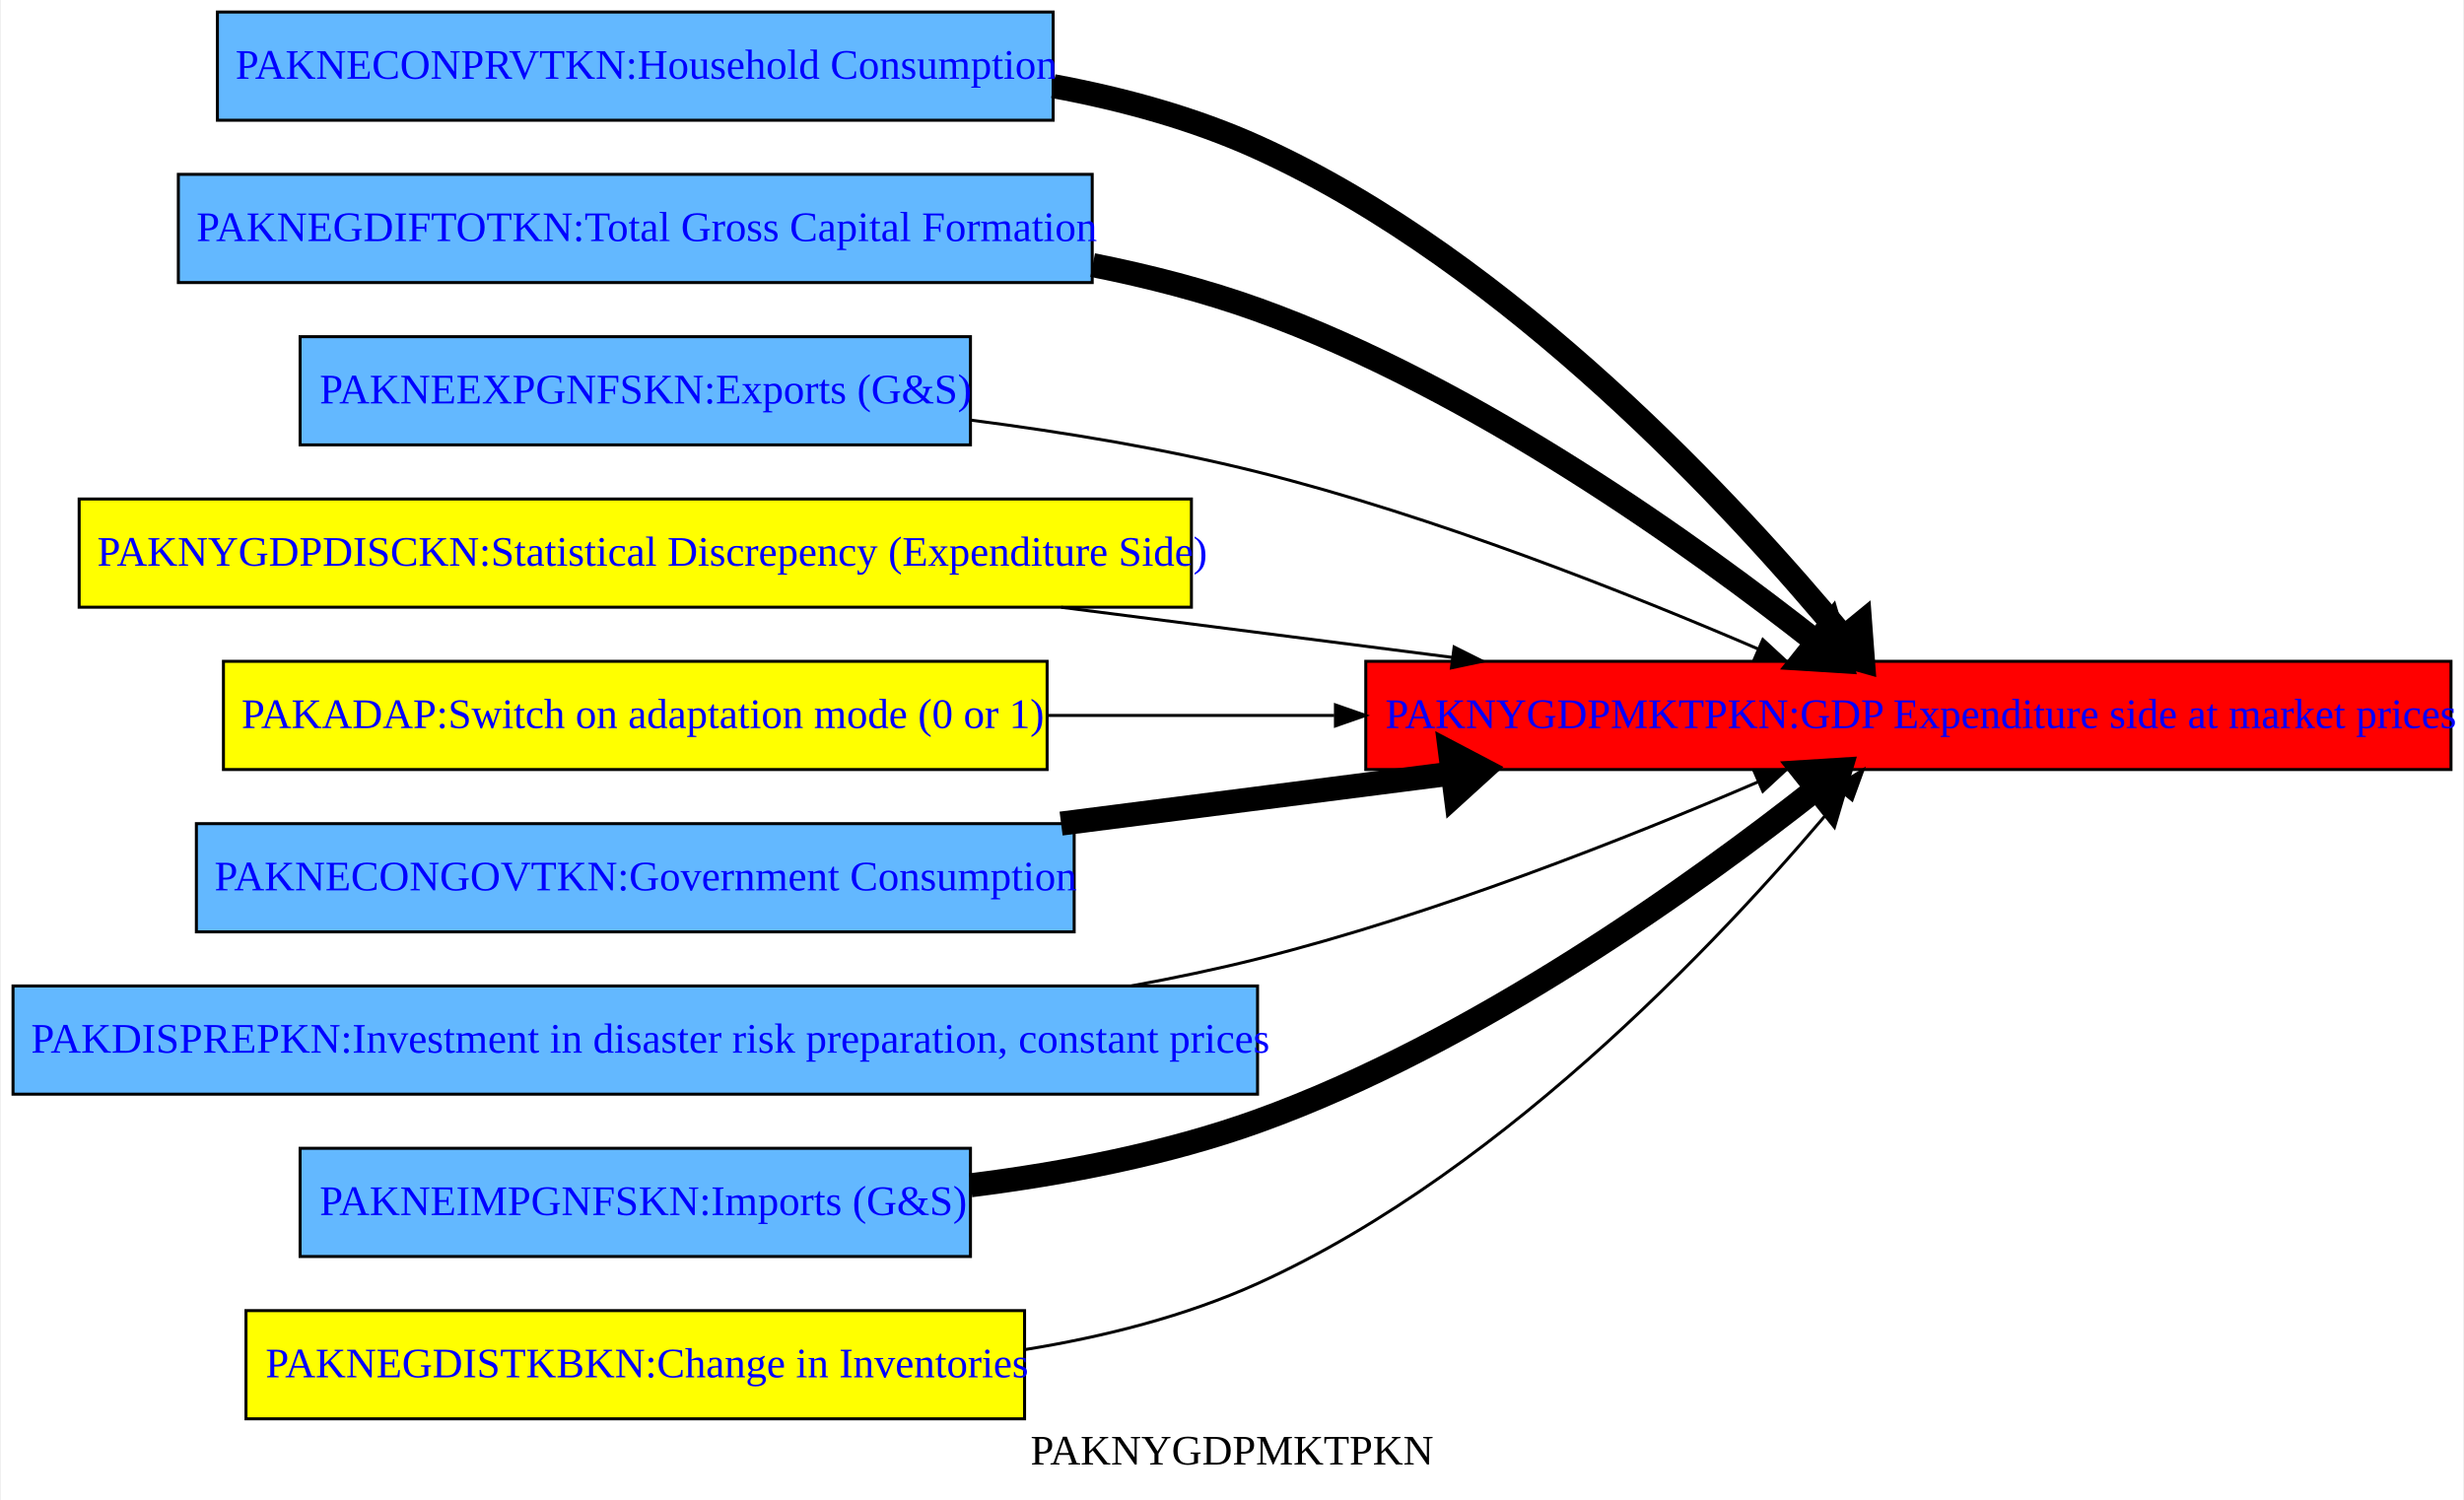
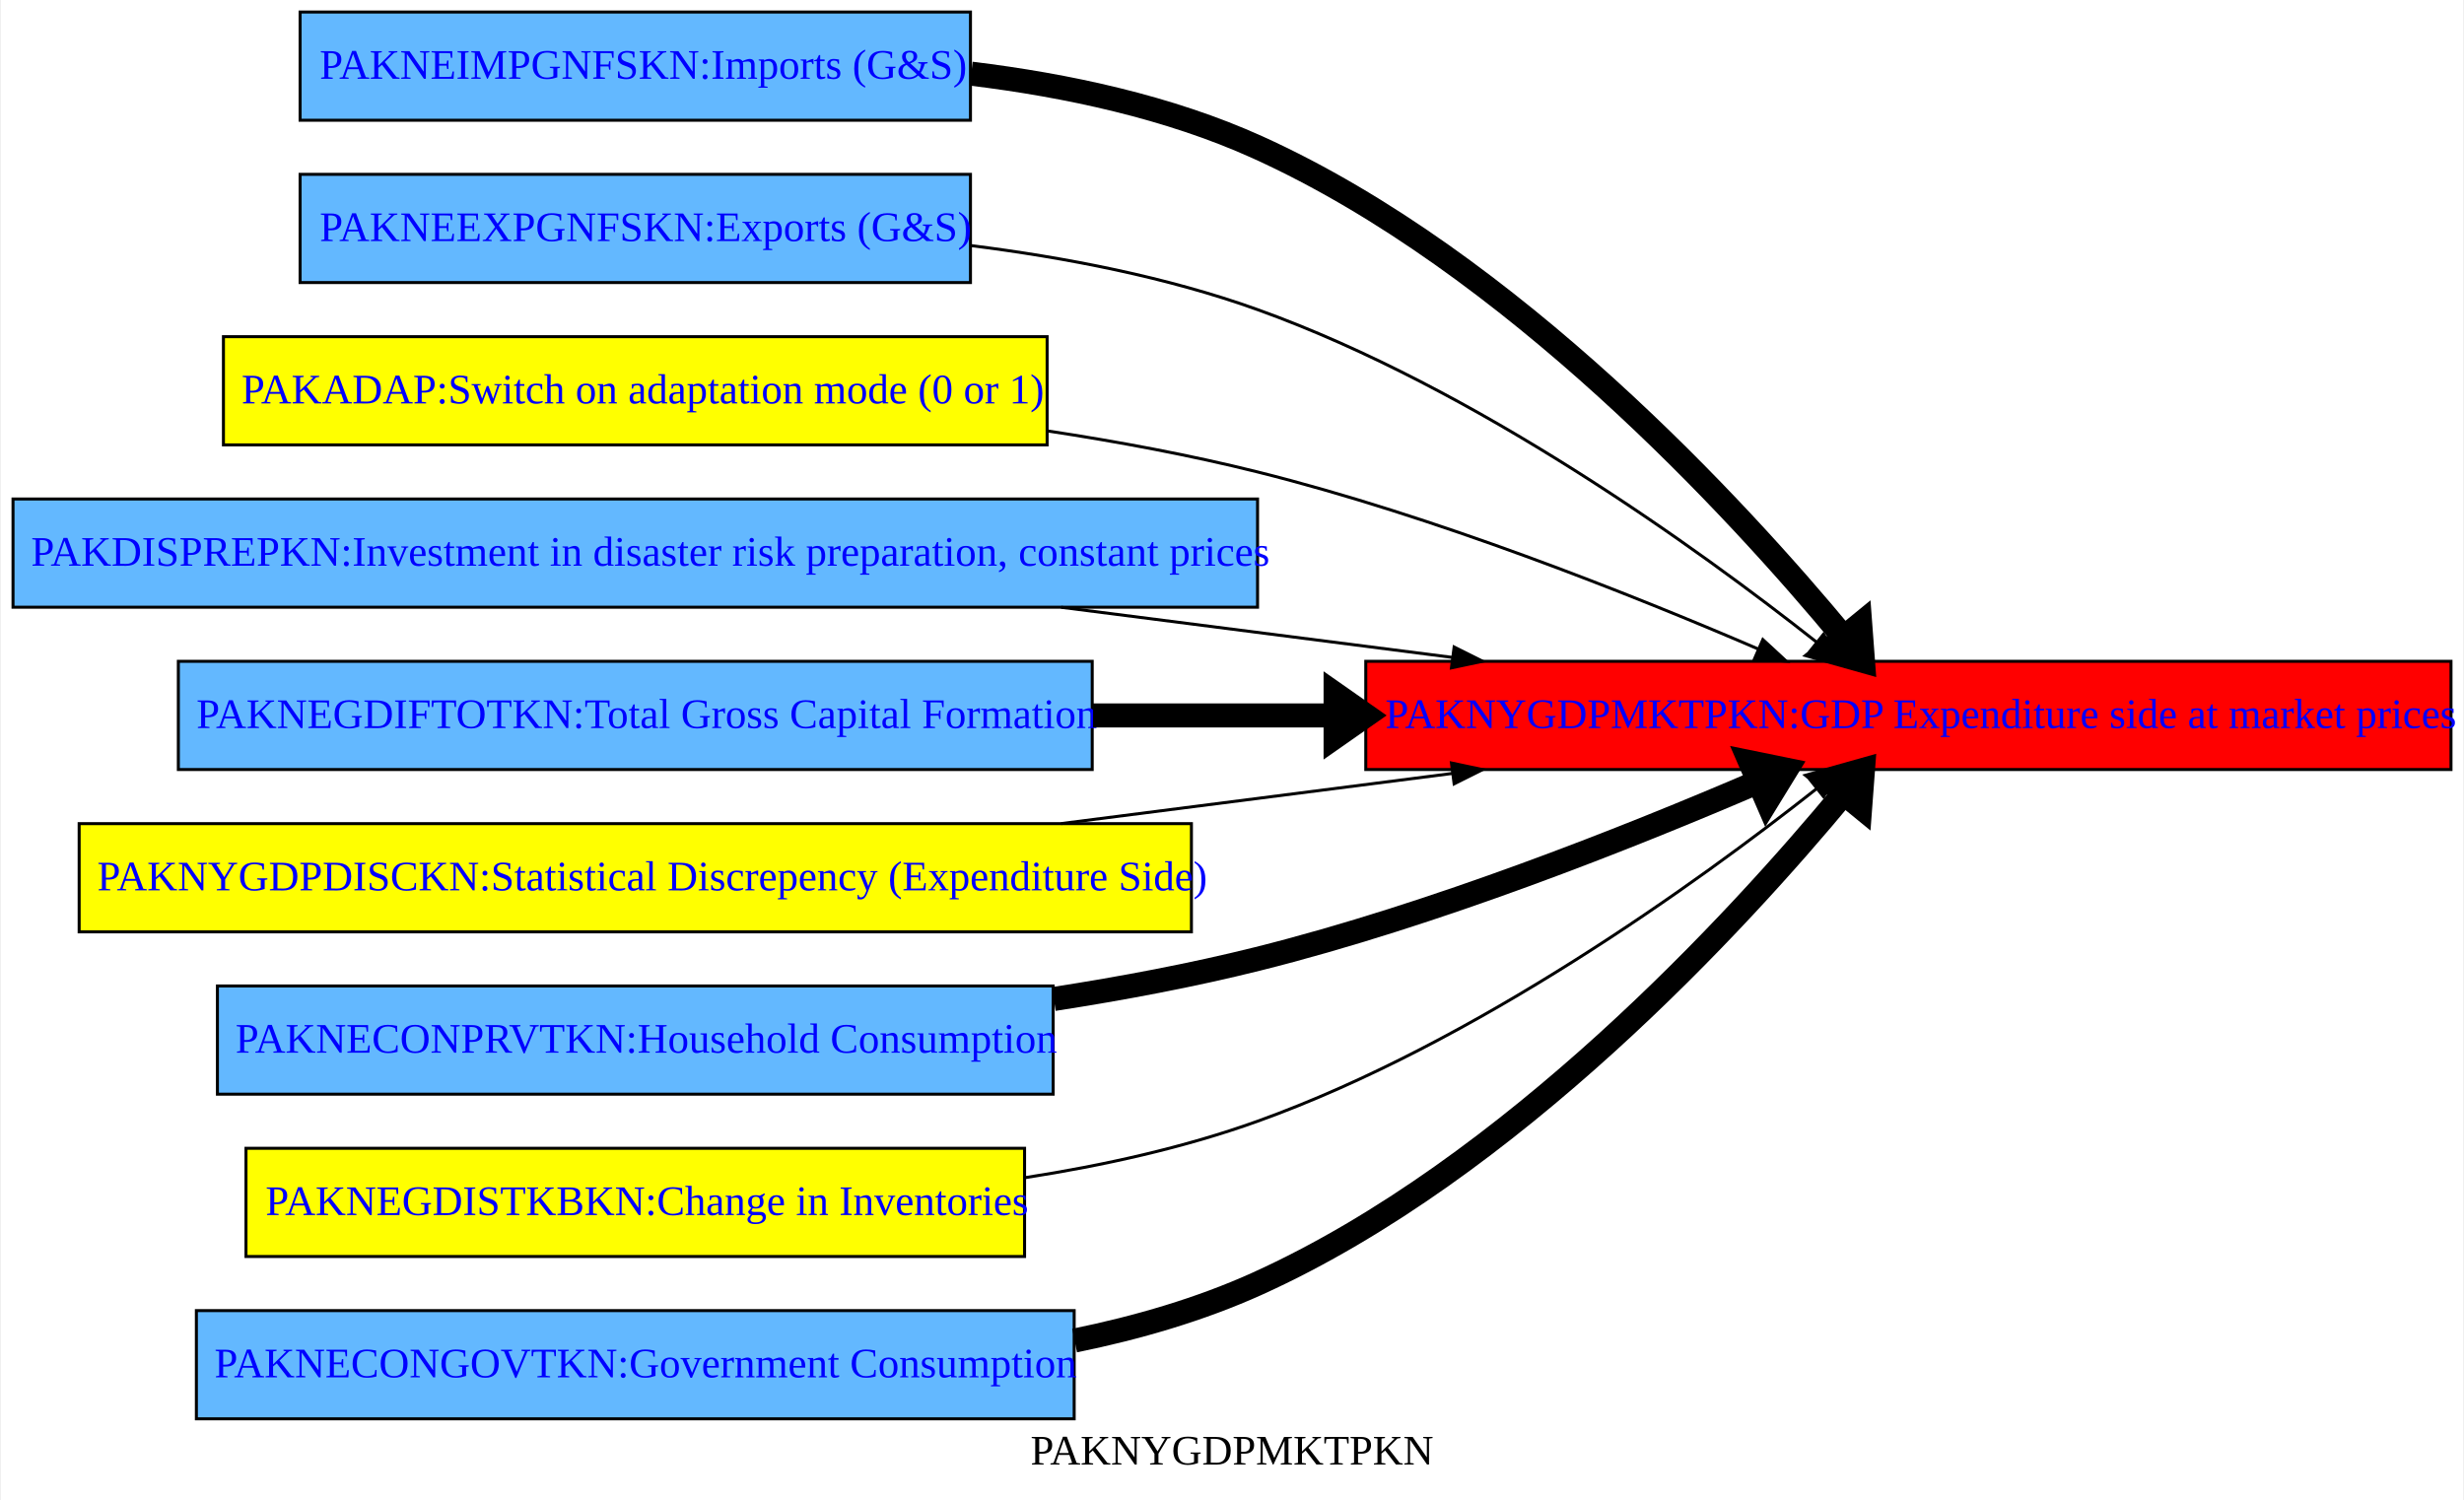
<svg xmlns="http://www.w3.org/2000/svg" xmlns:xlink="http://www.w3.org/1999/xlink" width="432pt" height="263pt" viewBox="0.00 0.00 432.00 263.21">
  <g id="graph0" class="graph" transform="scale(0.527473 0.527473) rotate(0) translate(4 495)">
    <polygon fill="white" stroke="none" points="-4,4 -4,-495 815,-495 815,4 -4,4" />
    <text text-anchor="middle" x="405.5" y="-7.8" font-family="Times New Roman,serif" font-size="14.00">PAKNYGDPMKTPKN</text>
    <g id="node1" class="node">
      <g id="a_node1">
-         <a xlink:title="Household Consumption FRML &lt;Z,EXO&gt; PAKNECONPRVTKN = (PAKNECONPRVTKN(-1)*EXP(-PAKNECONPRVTKN_A+ (-0.2*(LOG(PAKNECONPRVTKN(-1))-LOG((PAKNYYWBTOTLCN(-1)*(1-PAKGGREVDRCTXN(-1)/100))/PAKNECONPRVTXN(-1)))+1*((LOG((PAKNYYWBTOTLCN*(1-PAKGGREVDRCTXN/100))/PAKNECONPRVTXN))-(LOG((PAKNYYWBTOTLCN(-1)*(1-PAKGGREVDRCTXN(-1)/100))/PAKNECONPRVTXN(-1))))+0.0303228629698929+0.0163839011059956*DURING_2010-0.3*(PAKFMLBLPOLYXN/100-((LOG(PAKNECONPRVTXN))-(LOG(PAKNECONPRVTXN(-1)))))) )) * (1-PAKNECONPRVTKN_D)+ PAKNECONPRVTKN_X*PAKNECONPRVTKN_D  $">
-           <polygon fill="#63b8ff" stroke="black" points="346,-491 68,-491 68,-455 346,-455 346,-491" />
-           <text text-anchor="start" x="74" y="-468.8" font-family="Times New Roman,serif" font-size="14.00" fill="blue">PAKNECONPRVTKN:Household Consumption</text>
+         <a xlink:title="Imports (G&amp;S) FRML &lt;Z,EXO&gt; PAKNEIMPGNFSKN = (PAKNEIMPGNFSKN(-1)*EXP(-PAKNEIMPGNFSKN_A+ (-0.324143718656754*(LOG(PAKNEIMPGNFSKN(-1))-LOG(PAKNEGDETTOTKN(-1))+0.8*LOG(PAKNEIMPGNFSXN(-1)/PAKNYGDPFCSTXN(-1)))-0.583459272245018+1*((LOG(PAKNEGDETTOTKN))-(LOG(PAKNEGDETTOTKN(-1))))-0.0921874580409631*((LOG(PAKNEIMPGNFSXN/PAKNYGDPFCSTXN))-(LOG(PAKNEIMPGNFSXN(-1)/PAKNYGDPFCSTXN(-1))))-0.0361746331863615*DURING_2012) )) * (1-PAKNEIMPGNFSKN_D)+ PAKNEIMPGNFSKN_X*PAKNEIMPGNFSKN_D  $">
+           <polygon fill="#63b8ff" stroke="black" points="318.5,-491 95.5,-491 95.5,-455 318.5,-455 318.5,-491" />
+           <text text-anchor="start" x="102" y="-468.8" font-family="Times New Roman,serif" font-size="14.00" fill="blue">PAKNEIMPGNFSKN:Imports (G&amp;S)</text>
        </a>
      </g>
    </g>
-     <g id="node6" class="node">
-       <g id="a_node6">
+     <g id="node2" class="node">
+       <g id="a_node2">
        <a xlink:title="GDP Expenditure side at market prices FRML  &lt;&gt; PAKNYGDPMKTPKN = PAKNECONPRVTKN+PAKNECONGOVTKN+PAKNEGDIFTOTKN+PAKNEGDISTKBKN+PAKNEEXPGNFSKN-PAKNEIMPGNFSKN+PAKNYGDPDISCKN+PAKADAP*PAKDISPREPKN $">
          <polygon fill="red" stroke="black" points="811,-275 450,-275 450,-239 811,-239 811,-275" />
          <text text-anchor="start" x="456.5" y="-252.8" font-family="Times New Roman,serif" font-size="14.00" fill="blue">PAKNYGDPMKTPKN:GDP Expenditure side at market prices</text>
        </a>
      </g>
    </g>
-     <g id="edge9" class="edge">
-       <g id="a_edge9">
-         <a xlink:href="bogus" xlink:title=" PAKNECONPRVTKN -&gt; PAKNYGDPMKTPKN Min. att. -1557%  max: 290%">
-           <path fill="none" stroke="black" stroke-width="8" d="M346.05,-466.34C369.4,-462.02 392.89,-455.56 414,-446 498.36,-407.8 573.95,-325.27 608.94,-283.04" />
+     <g id="edge7" class="edge">
+       <g id="a_edge7">
+         <a xlink:href="bogus" xlink:title=" PAKNEIMPGNFSKN -&gt; PAKNYGDPMKTPKN Min. att. -46%  max: 456%">
+           <path fill="none" stroke="black" stroke-width="8" d="M318.75,-470.49C350.57,-466.62 384.59,-459.32 414,-446 498.36,-407.8 573.95,-325.27 608.94,-283.04" />
          <polygon fill="black" stroke="black" stroke-width="8" points="614.48,-287.33 615.39,-275.16 603.64,-278.46 614.48,-287.33" />
-         </a>
-       </g>
-     </g>
-     <g id="node2" class="node">
-       <g id="a_node2">
-         <a xlink:title="Total Gross Capital Formation FRML  &lt;&gt; PAKNEGDIFTOTKN = PAKNEGDIFGOVKN+PAKNEGDIFPRVKN $">
-           <polygon fill="#63b8ff" stroke="black" points="359,-437 55,-437 55,-401 359,-401 359,-437" />
-           <text text-anchor="start" x="61" y="-414.8" font-family="Times New Roman,serif" font-size="14.00" fill="blue">PAKNEGDIFTOTKN:Total Gross Capital Formation</text>
-         </a>
-       </g>
-     </g>
-     <g id="edge8" class="edge">
-       <g id="a_edge8">
-         <a xlink:href="bogus" xlink:title=" PAKNEGDIFTOTKN -&gt; PAKNYGDPMKTPKN Min. att. -36%  max: 366%">
-           <path fill="none" stroke="black" stroke-width="8" d="M359.15,-406.81C377.92,-403.08 396.6,-398.25 414,-392 486.53,-365.93 560.36,-312.64 599.98,-281.37" />
-           <polygon fill="black" stroke="black" stroke-width="8" points="604.45,-286.76 607.91,-275.05 595.72,-275.81 604.45,-286.76" />
        </a>
      </g>
    </g>
    <g id="node3" class="node">
      <g id="a_node3">
        <a xlink:title="Exports (G&amp;S) FRML &lt;Z,EXO&gt; PAKNEEXPGNFSKN = (PAKNEEXPGNFSKN(-1)*EXP(-PAKNEEXPGNFSKN_A+ (-0.35*(LOG(PAKNEEXPGNFSKN(-1))-LOG(PAKXMKT(-1))-0.6*LOG(PAKNEEXPGNFSXN(-1)/(PAKNYGDPFCSTXN(-1))))+1*((LOG(PAKXMKT))-(LOG(PAKXMKT(-1))))+0.3*((LOG(PAKNEEXPGNFSXN/(PAKNYGDPFCSTXN)))-(LOG(PAKNEEXPGNFSXN(-1)/(PAKNYGDPFCSTXN(-1)))))+4.38465374402991-0.237469889780178*DURING_1999-0.230689812873392*DURING_1998+0.320967524344658*DURING_1991+0.250252413901575*DURING_1986) )) * (1-PAKNEEXPGNFSKN_D)+ PAKNEEXPGNFSKN_X*PAKNEEXPGNFSKN_D  $">
-           <polygon fill="#63b8ff" stroke="black" points="318.5,-383 95.5,-383 95.5,-347 318.5,-347 318.5,-383" />
-           <text text-anchor="start" x="102" y="-360.8" font-family="Times New Roman,serif" font-size="14.00" fill="blue">PAKNEEXPGNFSKN:Exports (G&amp;S)</text>
+           <polygon fill="#63b8ff" stroke="black" points="318.5,-437 95.5,-437 95.5,-401 318.5,-401 318.5,-437" />
+           <text text-anchor="start" x="102" y="-414.8" font-family="Times New Roman,serif" font-size="14.00" fill="blue">PAKNEEXPGNFSKN:Exports (G&amp;S)</text>
        </a>
      </g>
    </g>
-     <g id="edge7" class="edge">
-       <g id="a_edge7">
+     <g id="edge4" class="edge">
+       <g id="a_edge4">
        <a xlink:href="bogus" xlink:title=" PAKNEEXPGNFSKN -&gt; PAKNYGDPMKTPKN Min. att. -10%  max: 0%">
-           <path fill="none" stroke="black" d="M318.73,-355.22C349.82,-351.2 383.47,-345.63 414,-338 472.76,-323.31 537.47,-297.63 580.49,-279.12" />
-           <polygon fill="black" stroke="black" points="582.09,-282.24 589.87,-275.05 579.3,-275.82 582.09,-282.24" />
+           <path fill="none" stroke="black" d="M318.58,-413.31C350.07,-409.35 383.96,-402.8 414,-392 486.53,-365.93 560.36,-312.64 599.98,-281.37" />
+           <polygon fill="black" stroke="black" points="602.27,-284.02 607.91,-275.05 597.91,-278.55 602.27,-284.02" />
        </a>
      </g>
    </g>
    <g id="node4" class="node">
      <g id="a_node4">
-         <a xlink:title="Statistical Discrepency (Expenditure Side) Exogen">
-           <polygon fill="yellow" stroke="black" points="392,-329 22,-329 22,-293 392,-293 392,-329" />
-           <text text-anchor="start" x="28" y="-306.8" font-family="Times New Roman,serif" font-size="14.00" fill="blue">PAKNYGDPDISCKN:Statistical Discrepency (Expenditure Side)</text>
+         <a xlink:title="Switch on adaptation mode (0 or 1) Exogen">
+           <polygon fill="yellow" stroke="black" points="344,-383 70,-383 70,-347 344,-347 344,-383" />
+           <text text-anchor="start" x="76" y="-360.8" font-family="Times New Roman,serif" font-size="14.00" fill="blue">PAKADAP:Switch on adaptation mode (0 or 1)</text>
+         </a>
+       </g>
+     </g>
+     <g id="edge6" class="edge">
+       <g id="a_edge6">
+         <a xlink:href="bogus" xlink:title=" PAKADAP -&gt; PAKNYGDPMKTPKN Min. att. -0%  max: 0%">
+           <path fill="none" stroke="black" d="M344.02,-351.66C367.53,-348.08 391.6,-343.6 414,-338 472.76,-323.31 537.47,-297.63 580.49,-279.12" />
+           <polygon fill="black" stroke="black" points="582.09,-282.24 589.87,-275.05 579.3,-275.82 582.09,-282.24" />
+         </a>
+       </g>
+     </g>
+     <g id="node5" class="node">
+       <g id="a_node5">
+         <a xlink:title="Investment in disaster risk preparation, constant prices FRML  &lt;&gt; PAKDISPREPKN = PAKDISPREPCN/PAKNYGDPMKTPXN $">
+           <polygon fill="#63b8ff" stroke="black" points="414,-329 0,-329 0,-293 414,-293 414,-329" />
+           <text text-anchor="start" x="6" y="-306.8" font-family="Times New Roman,serif" font-size="14.00" fill="blue">PAKDISPREPKN:Investment in disaster risk preparation, constant prices</text>
+         </a>
+       </g>
+     </g>
+     <g id="edge5" class="edge">
+       <g id="a_edge5">
+         <a xlink:href="bogus" xlink:title=" PAKDISPREPKN -&gt; PAKNYGDPMKTPKN Min. att. -0%  max: 0%">
+           <path fill="none" stroke="black" d="M348.65,-292.98C390.42,-287.63 436.35,-281.75 478.74,-276.31" />
+           <polygon fill="black" stroke="black" points="479.39,-279.76 488.87,-275.02 478.5,-272.82 479.39,-279.76" />
+         </a>
+       </g>
+     </g>
+     <g id="node6" class="node">
+       <g id="a_node6">
+         <a xlink:title="Total Gross Capital Formation FRML  &lt;&gt; PAKNEGDIFTOTKN = PAKNEGDIFGOVKN+PAKNEGDIFPRVKN $">
+           <polygon fill="#63b8ff" stroke="black" points="359,-275 55,-275 55,-239 359,-239 359,-275" />
+           <text text-anchor="start" x="61" y="-252.8" font-family="Times New Roman,serif" font-size="14.00" fill="blue">PAKNEGDIFTOTKN:Total Gross Capital Formation</text>
        </a>
      </g>
    </g>
    <g id="edge3" class="edge">
      <g id="a_edge3">
-         <a xlink:href="bogus" xlink:title=" PAKNYGDPDISCKN -&gt; PAKNYGDPMKTPKN Min. att. -0%  max: 0%">
-           <path fill="none" stroke="black" d="M348.65,-292.98C390.42,-287.63 436.35,-281.75 478.74,-276.31" />
-           <polygon fill="black" stroke="black" points="479.39,-279.76 488.87,-275.02 478.5,-272.82 479.39,-279.76" />
-         </a>
-       </g>
-     </g>
-     <g id="node5" class="node">
-       <g id="a_node5">
-         <a xlink:title="Switch on adaptation mode (0 or 1) Exogen">
-           <polygon fill="yellow" stroke="black" points="344,-275 70,-275 70,-239 344,-239 344,-275" />
-           <text text-anchor="start" x="76" y="-252.8" font-family="Times New Roman,serif" font-size="14.00" fill="blue">PAKADAP:Switch on adaptation mode (0 or 1)</text>
-         </a>
-       </g>
-     </g>
-     <g id="edge5" class="edge">
-       <g id="a_edge5">
-         <a xlink:href="bogus" xlink:title=" PAKADAP -&gt; PAKNYGDPMKTPKN Min. att. -0%  max: 0%">
-           <path fill="none" stroke="black" d="M344.27,-257C374.65,-257 407.41,-257 439.51,-257" />
-           <polygon fill="black" stroke="black" points="439.91,-260.5 449.91,-257 439.91,-253.5 439.91,-260.5" />
+         <a xlink:href="bogus" xlink:title=" PAKNEGDIFTOTKN -&gt; PAKNYGDPMKTPKN Min. att. -36%  max: 366%">
+           <path fill="none" stroke="black" stroke-width="8" d="M359.28,-257C385.34,-257 412.73,-257 439.66,-257" />
+           <polygon fill="black" stroke="black" stroke-width="8" points="439.96,-264 449.96,-257 439.96,-250 439.96,-264" />
        </a>
      </g>
    </g>
    <g id="node7" class="node">
      <g id="a_node7">
-         <a xlink:title="Government Consumption FRML  &lt;&gt; PAKNECONGOVTKN = PAKNECONGOVTCN/PAKNECONGOVTXN $">
-           <polygon fill="#63b8ff" stroke="black" points="353,-221 61,-221 61,-185 353,-185 353,-221" />
-           <text text-anchor="start" x="67" y="-198.8" font-family="Times New Roman,serif" font-size="14.00" fill="blue">PAKNECONGOVTKN:Government Consumption</text>
+         <a xlink:title="Statistical Discrepency (Expenditure Side) Exogen">
+           <polygon fill="yellow" stroke="black" points="392,-221 22,-221 22,-185 392,-185 392,-221" />
+           <text text-anchor="start" x="28" y="-198.8" font-family="Times New Roman,serif" font-size="14.00" fill="blue">PAKNYGDPDISCKN:Statistical Discrepency (Expenditure Side)</text>
+         </a>
+       </g>
+     </g>
+     <g id="edge8" class="edge">
+       <g id="a_edge8">
+         <a xlink:href="bogus" xlink:title=" PAKNYGDPDISCKN -&gt; PAKNYGDPMKTPKN Min. att. -0%  max: 0%">
+           <path fill="none" stroke="black" d="M348.65,-221.02C390.42,-226.37 436.35,-232.25 478.74,-237.69" />
+           <polygon fill="black" stroke="black" points="478.5,-241.18 488.87,-238.98 479.39,-234.24 478.5,-241.18" />
+         </a>
+       </g>
+     </g>
+     <g id="node8" class="node">
+       <g id="a_node8">
+         <a xlink:title="Household Consumption FRML &lt;Z,EXO&gt; PAKNECONPRVTKN = (PAKNECONPRVTKN(-1)*EXP(-PAKNECONPRVTKN_A+ (-0.2*(LOG(PAKNECONPRVTKN(-1))-LOG((PAKNYYWBTOTLCN(-1)*(1-PAKGGREVDRCTXN(-1)/100))/PAKNECONPRVTXN(-1)))+1*((LOG((PAKNYYWBTOTLCN*(1-PAKGGREVDRCTXN/100))/PAKNECONPRVTXN))-(LOG((PAKNYYWBTOTLCN(-1)*(1-PAKGGREVDRCTXN(-1)/100))/PAKNECONPRVTXN(-1))))+0.0303228629698929+0.0163839011059956*DURING_2010-0.3*(PAKFMLBLPOLYXN/100-((LOG(PAKNECONPRVTXN))-(LOG(PAKNECONPRVTXN(-1)))))) )) * (1-PAKNECONPRVTKN_D)+ PAKNECONPRVTKN_X*PAKNECONPRVTKN_D  $">
+           <polygon fill="#63b8ff" stroke="black" points="346,-167 68,-167 68,-131 346,-131 346,-167" />
+           <text text-anchor="start" x="74" y="-144.8" font-family="Times New Roman,serif" font-size="14.00" fill="blue">PAKNECONPRVTKN:Household Consumption</text>
+         </a>
+       </g>
+     </g>
+     <g id="edge2" class="edge">
+       <g id="a_edge2">
+         <a xlink:href="bogus" xlink:title=" PAKNECONPRVTKN -&gt; PAKNYGDPMKTPKN Min. att. -1557%  max: 290%">
+           <path fill="none" stroke="black" stroke-width="8" d="M346.23,-162.67C369.03,-166.2 392.3,-170.58 414,-176 472.76,-190.69 537.47,-216.37 580.49,-234.88" />
+           <polygon fill="black" stroke="black" stroke-width="8" points="577.91,-241.39 589.87,-238.95 583.48,-228.55 577.91,-241.39" />
+         </a>
+       </g>
+     </g>
+     <g id="node9" class="node">
+       <g id="a_node9">
+         <a xlink:title="Change in Inventories Exogen">
+           <polygon fill="yellow" stroke="black" points="336.5,-113 77.5,-113 77.5,-77 336.5,-77 336.5,-113" />
+           <text text-anchor="start" x="84" y="-90.8" font-family="Times New Roman,serif" font-size="14.00" fill="blue">PAKNEGDISTKBKN:Change in Inventories</text>
        </a>
      </g>
    </g>
    <g id="edge1" class="edge">
      <g id="a_edge1">
-         <a xlink:href="bogus" xlink:title=" PAKNECONGOVTKN -&gt; PAKNYGDPMKTPKN Min. att. -108%  max: 835%">
-           <path fill="none" stroke="black" stroke-width="8" d="M348.65,-221.02C390.42,-226.37 436.35,-232.25 478.74,-237.69" />
-           <polygon fill="black" stroke="black" stroke-width="8" points="478.06,-244.66 488.87,-238.98 479.84,-230.77 478.06,-244.66" />
-         </a>
-       </g>
-     </g>
-     <g id="node8" class="node">
-       <g id="a_node8">
-         <a xlink:title="Investment in disaster risk preparation, constant prices FRML  &lt;&gt; PAKDISPREPKN = PAKDISPREPCN/PAKNYGDPMKTPXN $">
-           <polygon fill="#63b8ff" stroke="black" points="414,-167 0,-167 0,-131 414,-131 414,-167" />
-           <text text-anchor="start" x="6" y="-144.8" font-family="Times New Roman,serif" font-size="14.00" fill="blue">PAKDISPREPKN:Investment in disaster risk preparation, constant prices</text>
-         </a>
-       </g>
-     </g>
-     <g id="edge2" class="edge">
-       <g id="a_edge2">
-         <a xlink:href="bogus" xlink:title=" PAKDISPREPKN -&gt; PAKNYGDPMKTPKN Min. att. -0%  max: 0%">
-           <path fill="none" stroke="black" d="M371.97,-167.01C386.27,-169.63 400.44,-172.61 414,-176 472.76,-190.69 537.47,-216.37 580.49,-234.88" />
-           <polygon fill="black" stroke="black" points="579.3,-238.18 589.87,-238.95 582.09,-231.76 579.3,-238.18" />
-         </a>
-       </g>
-     </g>
-     <g id="node9" class="node">
-       <g id="a_node9">
-         <a xlink:title="Imports (G&amp;S) FRML &lt;Z,EXO&gt; PAKNEIMPGNFSKN = (PAKNEIMPGNFSKN(-1)*EXP(-PAKNEIMPGNFSKN_A+ (-0.324143718656754*(LOG(PAKNEIMPGNFSKN(-1))-LOG(PAKNEGDETTOTKN(-1))+0.8*LOG(PAKNEIMPGNFSXN(-1)/PAKNYGDPFCSTXN(-1)))-0.583459272245018+1*((LOG(PAKNEGDETTOTKN))-(LOG(PAKNEGDETTOTKN(-1))))-0.0921874580409631*((LOG(PAKNEIMPGNFSXN/PAKNYGDPFCSTXN))-(LOG(PAKNEIMPGNFSXN(-1)/PAKNYGDPFCSTXN(-1))))-0.0361746331863615*DURING_2012) )) * (1-PAKNEIMPGNFSKN_D)+ PAKNEIMPGNFSKN_X*PAKNEIMPGNFSKN_D  $">
-           <polygon fill="#63b8ff" stroke="black" points="318.5,-113 95.5,-113 95.5,-77 318.5,-77 318.5,-113" />
-           <text text-anchor="start" x="102" y="-90.8" font-family="Times New Roman,serif" font-size="14.00" fill="blue">PAKNEIMPGNFSKN:Imports (G&amp;S)</text>
-         </a>
-       </g>
-     </g>
-     <g id="edge4" class="edge">
-       <g id="a_edge4">
-         <a xlink:href="bogus" xlink:title=" PAKNEIMPGNFSKN -&gt; PAKNYGDPMKTPKN Min. att. -46%  max: 456%">
-           <path fill="none" stroke="black" stroke-width="8" d="M318.58,-100.69C350.07,-104.65 383.96,-111.2 414,-122 486.53,-148.07 560.36,-201.36 599.98,-232.63" />
-           <polygon fill="black" stroke="black" stroke-width="8" points="595.72,-238.19 607.91,-238.95 604.45,-227.24 595.72,-238.19" />
+         <a xlink:href="bogus" xlink:title=" PAKNEGDISTKBKN -&gt; PAKNYGDPMKTPKN Min. att. -0%  max: 0%">
+           <path fill="none" stroke="black" d="M336.68,-103.23C362.76,-107.28 389.64,-113.25 414,-122 486.53,-148.07 560.36,-201.36 599.98,-232.63" />
+           <polygon fill="black" stroke="black" points="597.91,-235.45 607.91,-238.95 602.27,-229.98 597.91,-235.45" />
        </a>
      </g>
    </g>
    <g id="node10" class="node">
      <g id="a_node10">
-         <a xlink:title="Change in Inventories Exogen">
-           <polygon fill="yellow" stroke="black" points="336.5,-59 77.5,-59 77.5,-23 336.5,-23 336.5,-59" />
-           <text text-anchor="start" x="84" y="-36.8" font-family="Times New Roman,serif" font-size="14.00" fill="blue">PAKNEGDISTKBKN:Change in Inventories</text>
+         <a xlink:title="Government Consumption FRML  &lt;&gt; PAKNECONGOVTKN = PAKNECONGOVTCN/PAKNECONGOVTXN $">
+           <polygon fill="#63b8ff" stroke="black" points="353,-59 61,-59 61,-23 353,-23 353,-59" />
+           <text text-anchor="start" x="67" y="-36.8" font-family="Times New Roman,serif" font-size="14.00" fill="blue">PAKNECONGOVTKN:Government Consumption</text>
        </a>
      </g>
    </g>
-     <g id="edge6" class="edge">
-       <g id="a_edge6">
-         <a xlink:href="bogus" xlink:title=" PAKNEGDISTKBKN -&gt; PAKNYGDPMKTPKN Min. att. -0%  max: 0%">
-           <path fill="none" stroke="black" d="M336.53,-46.02C362.96,-50.28 390.01,-57.14 414,-68 498.36,-106.2 573.95,-188.73 608.94,-230.96" />
-           <polygon fill="black" stroke="black" points="606.35,-233.32 615.39,-238.84 611.77,-228.89 606.35,-233.32" />
+     <g id="edge9" class="edge">
+       <g id="a_edge9">
+         <a xlink:href="bogus" xlink:title=" PAKNECONGOVTKN -&gt; PAKNYGDPMKTPKN Min. att. -108%  max: 835%">
+           <path fill="none" stroke="black" stroke-width="8" d="M353.14,-49.04C374.13,-53.32 395.02,-59.41 414,-68 498.36,-106.2 573.95,-188.73 608.94,-230.96" />
+           <polygon fill="black" stroke="black" stroke-width="8" points="603.64,-235.54 615.39,-238.84 614.48,-226.67 603.64,-235.54" />
        </a>
      </g>
    </g>
  </g>
</svg>
